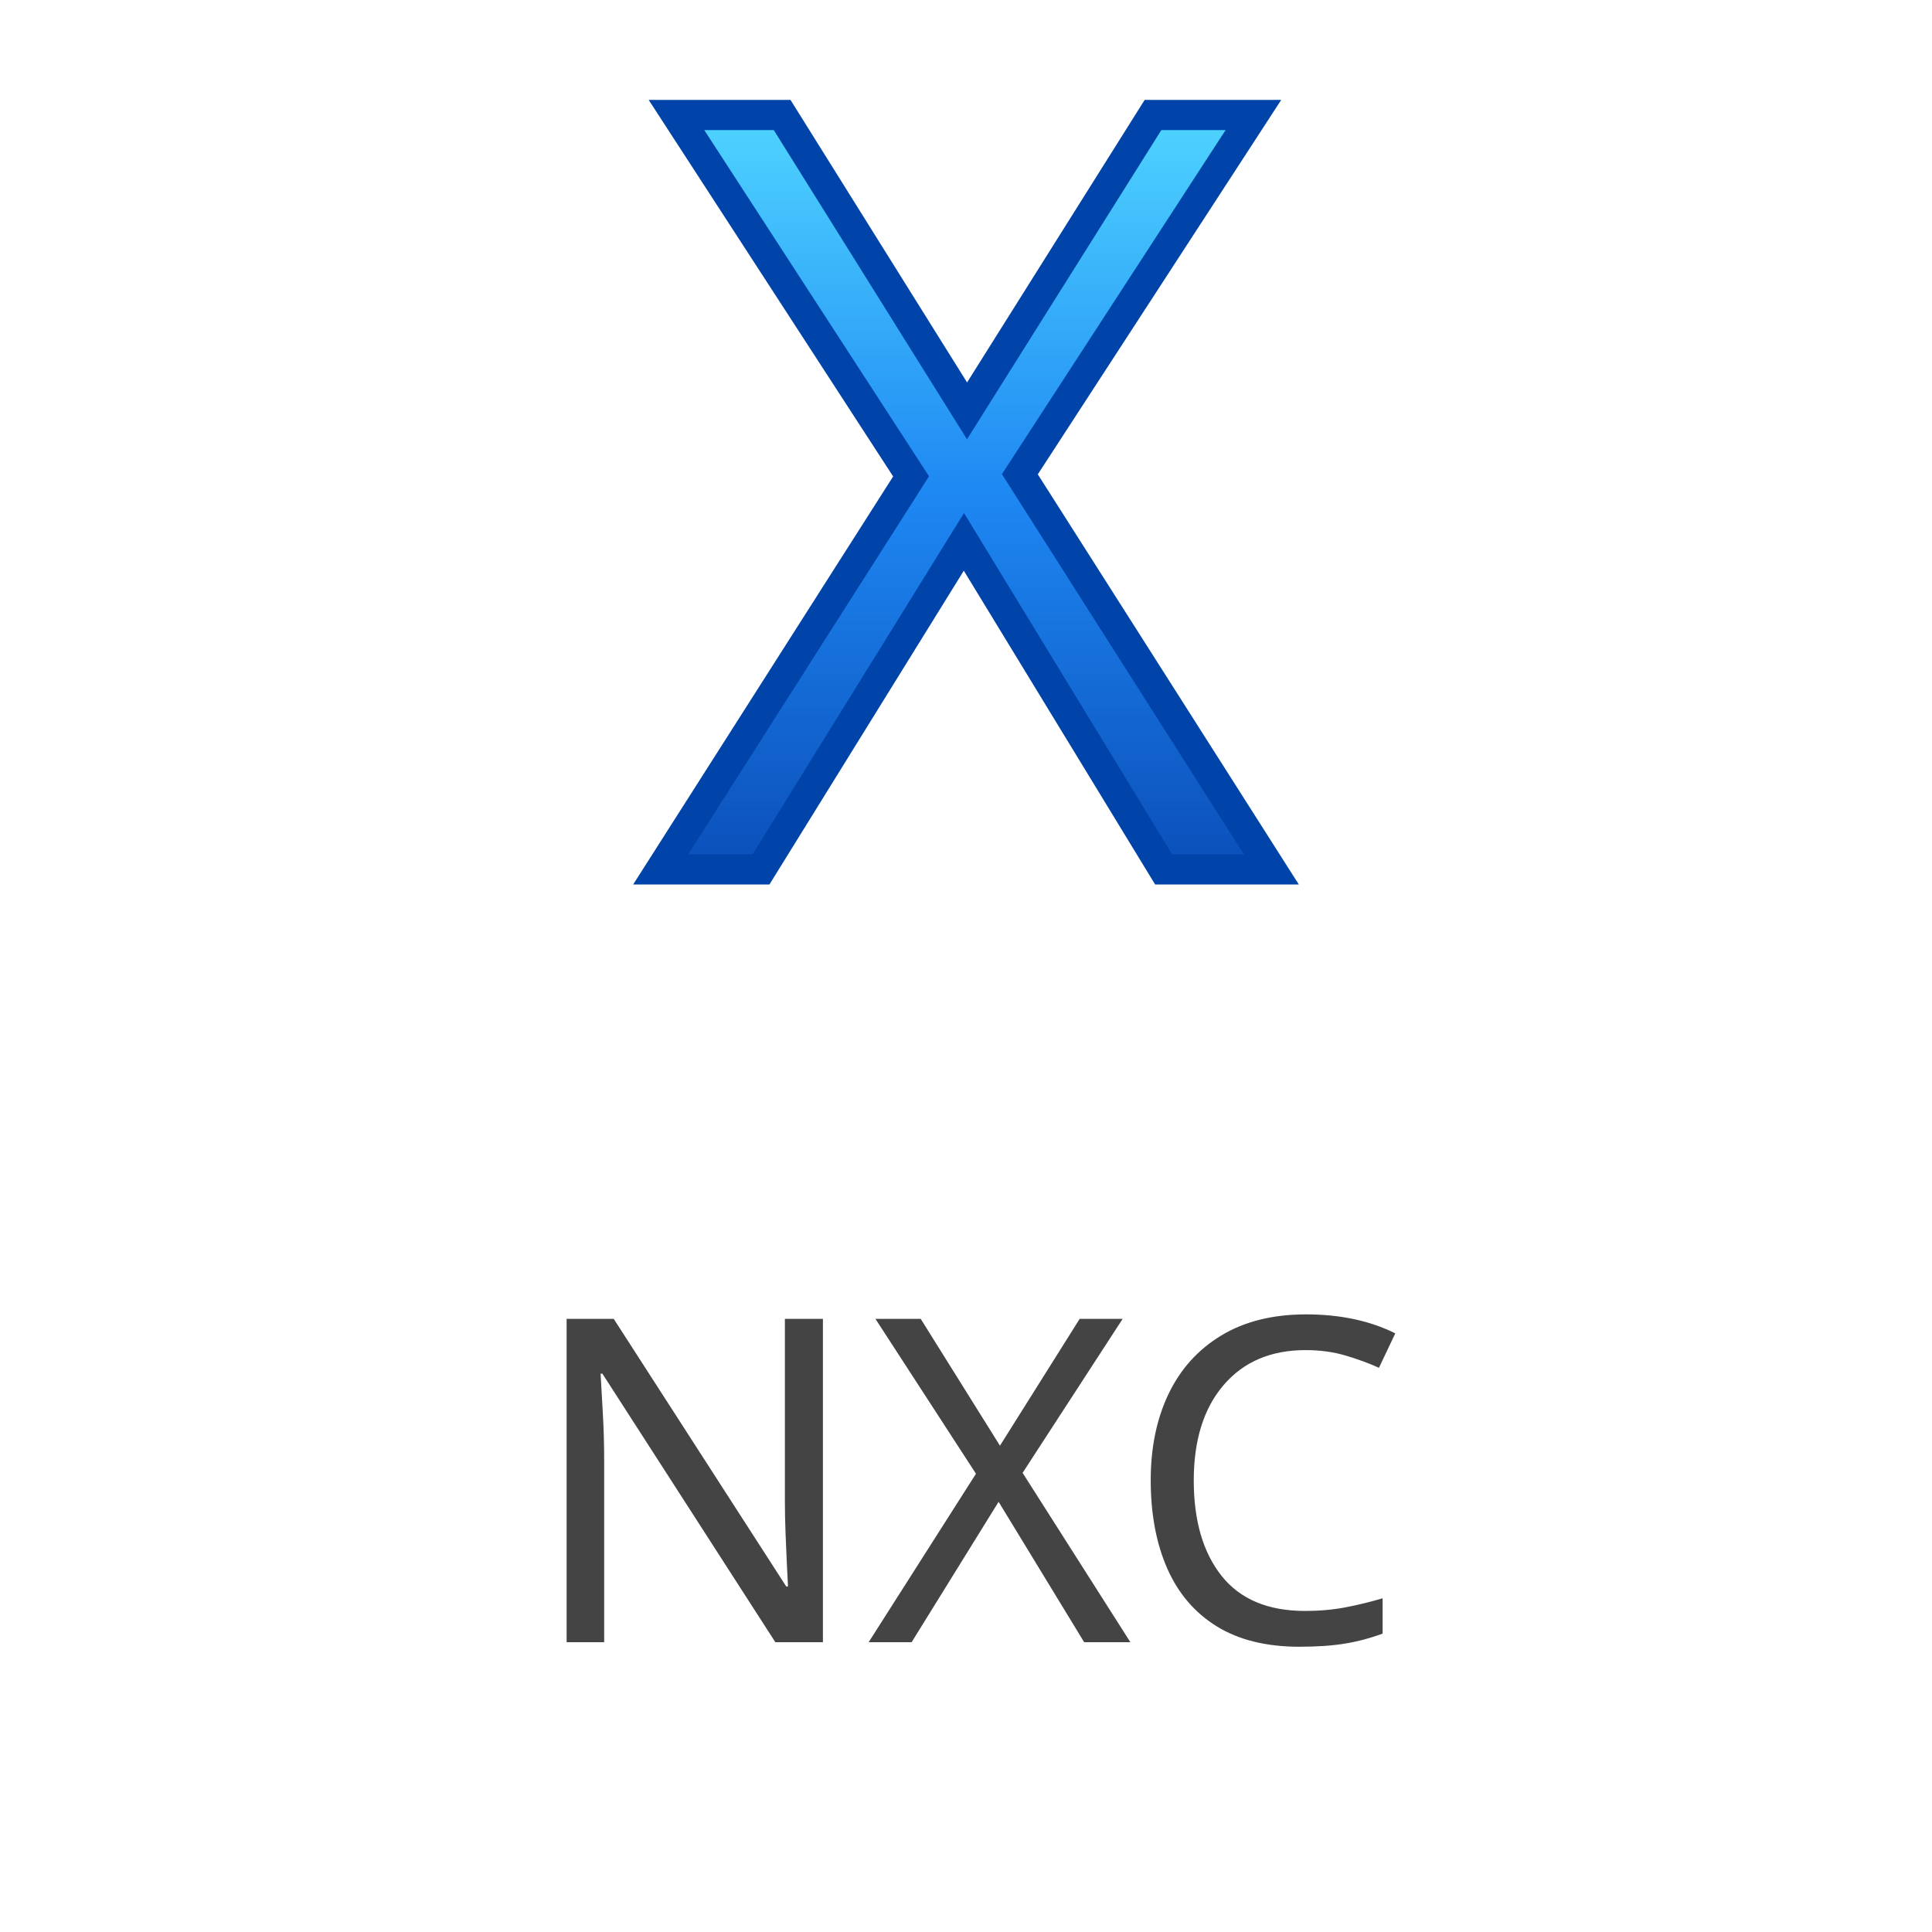
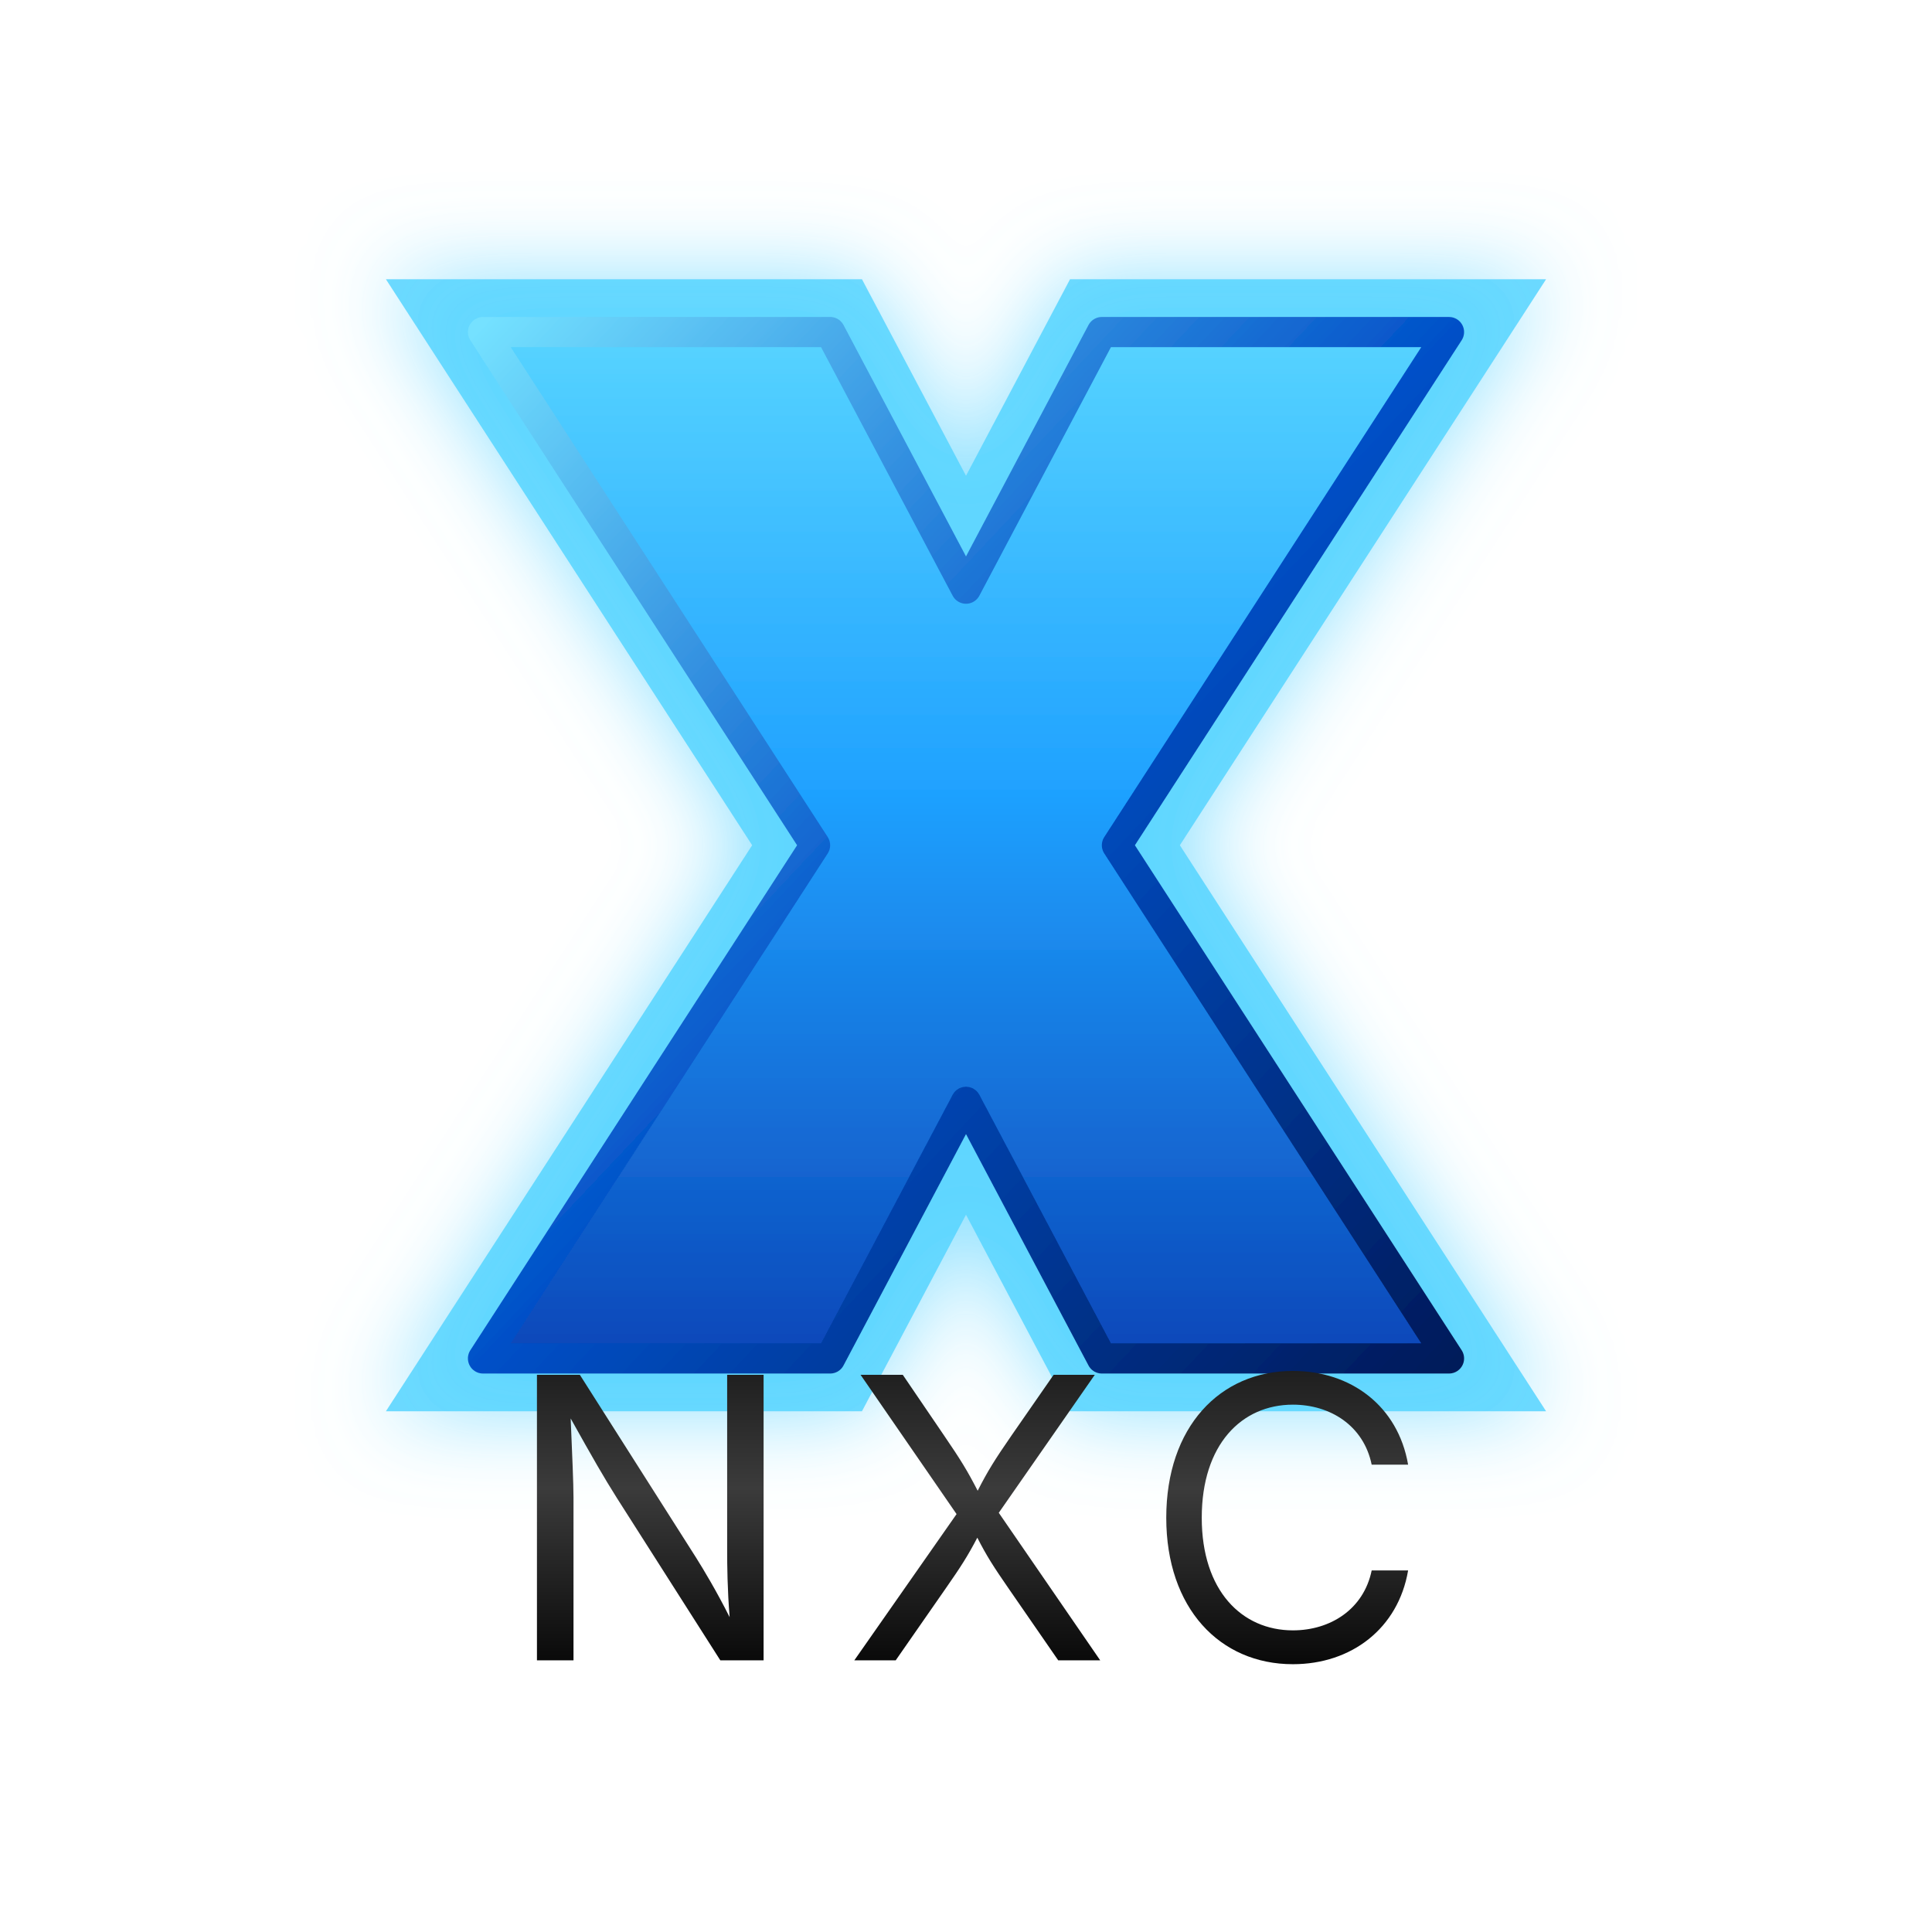
- <svg xmlns="http://www.w3.org/2000/svg" viewBox="0 0 512 512">
+ <svg xmlns="http://www.w3.org/2000/svg" width="256" height="256" viewBox="0 0 256 256">
  <defs>
-     <linearGradient id="blueGradient" x1="0" y1="0" x2="0" y2="1">
-       <stop offset="0%" stop-color="#4fd4ff" />
-       <stop offset="50%" stop-color="#1e88f3" />
-       <stop offset="100%" stop-color="#0b4fba" />
+     <linearGradient id="xFill" x1="0" y1="0" x2="0" y2="1">
+       <stop offset="0%" stop-color="#57d4ff" />
+       <stop offset="45%" stop-color="#1fa1ff" />
+       <stop offset="100%" stop-color="#0b46b8" />
    </linearGradient>
+     <linearGradient id="xEdge" x1="0" y1="0" x2="1" y2="1">
+       <stop offset="0%" stop-color="#74e1ff" />
+       <stop offset="50%" stop-color="#0050c8" />
+       <stop offset="100%" stop-color="#001a5a" />
+     </linearGradient>
+     <filter id="xGlow" x="-40%" y="-40%" width="180%" height="180%">
+       <feGaussianBlur in="SourceGraphic" stdDeviation="6" result="blur" />
+       <feColorMatrix in="blur" type="matrix" values="0 0 0 0 0.18                 0 0 0 0 0.70                 0 0 0 0 1                 0 0 0 0.9 0" result="glowColor" />
+       <feMerge>
+         <feMergeNode in="glowColor" />
+         <feMergeNode in="SourceGraphic" />
+       </feMerge>
+     </filter>
+     <linearGradient id="textGrad" x1="0" y1="0" x2="0" y2="1">
+       <stop offset="0%" stop-color="#1f1f1f" />
+       <stop offset="40%" stop-color="#3b3b3b" />
+       <stop offset="100%" stop-color="#090909" />
+     </linearGradient>
+     <path id="xPath" d="M64 40              L110 40 L128 74 L146 40 L192 40              L148 108 L192 176 L146 176              L128 142 L110 176 L64 176              L108 108 Z" />
  </defs>
-   <text x="50%" y="45%" text-anchor="middle" font-size="280" font-family="Arial Black" fill="url(#blueGradient)" stroke="#0044aa" stroke-width="8">
-     X
-   </text>
-   <text x="50%" y="85%" text-anchor="middle" font-size="120" font-family="Arial Black" fill="#444">
+   <g transform="translate(0,4)" filter="url(#xGlow)">
+     <use href="#xPath" fill="none" stroke="#57d4ff" stroke-width="14" opacity="0.85" />
+     <use href="#xPath" fill="url(#xFill)" stroke="url(#xEdge)" stroke-width="4" stroke-linejoin="round" />
+   </g>
+   <text x="128" y="220" text-anchor="middle" font-family="-apple-system, BlinkMacSystemFont, 'Segoe UI', system-ui, sans-serif" font-size="52" letter-spacing="6" fill="url(#textGrad)">
    NXC
  </text>
</svg>
